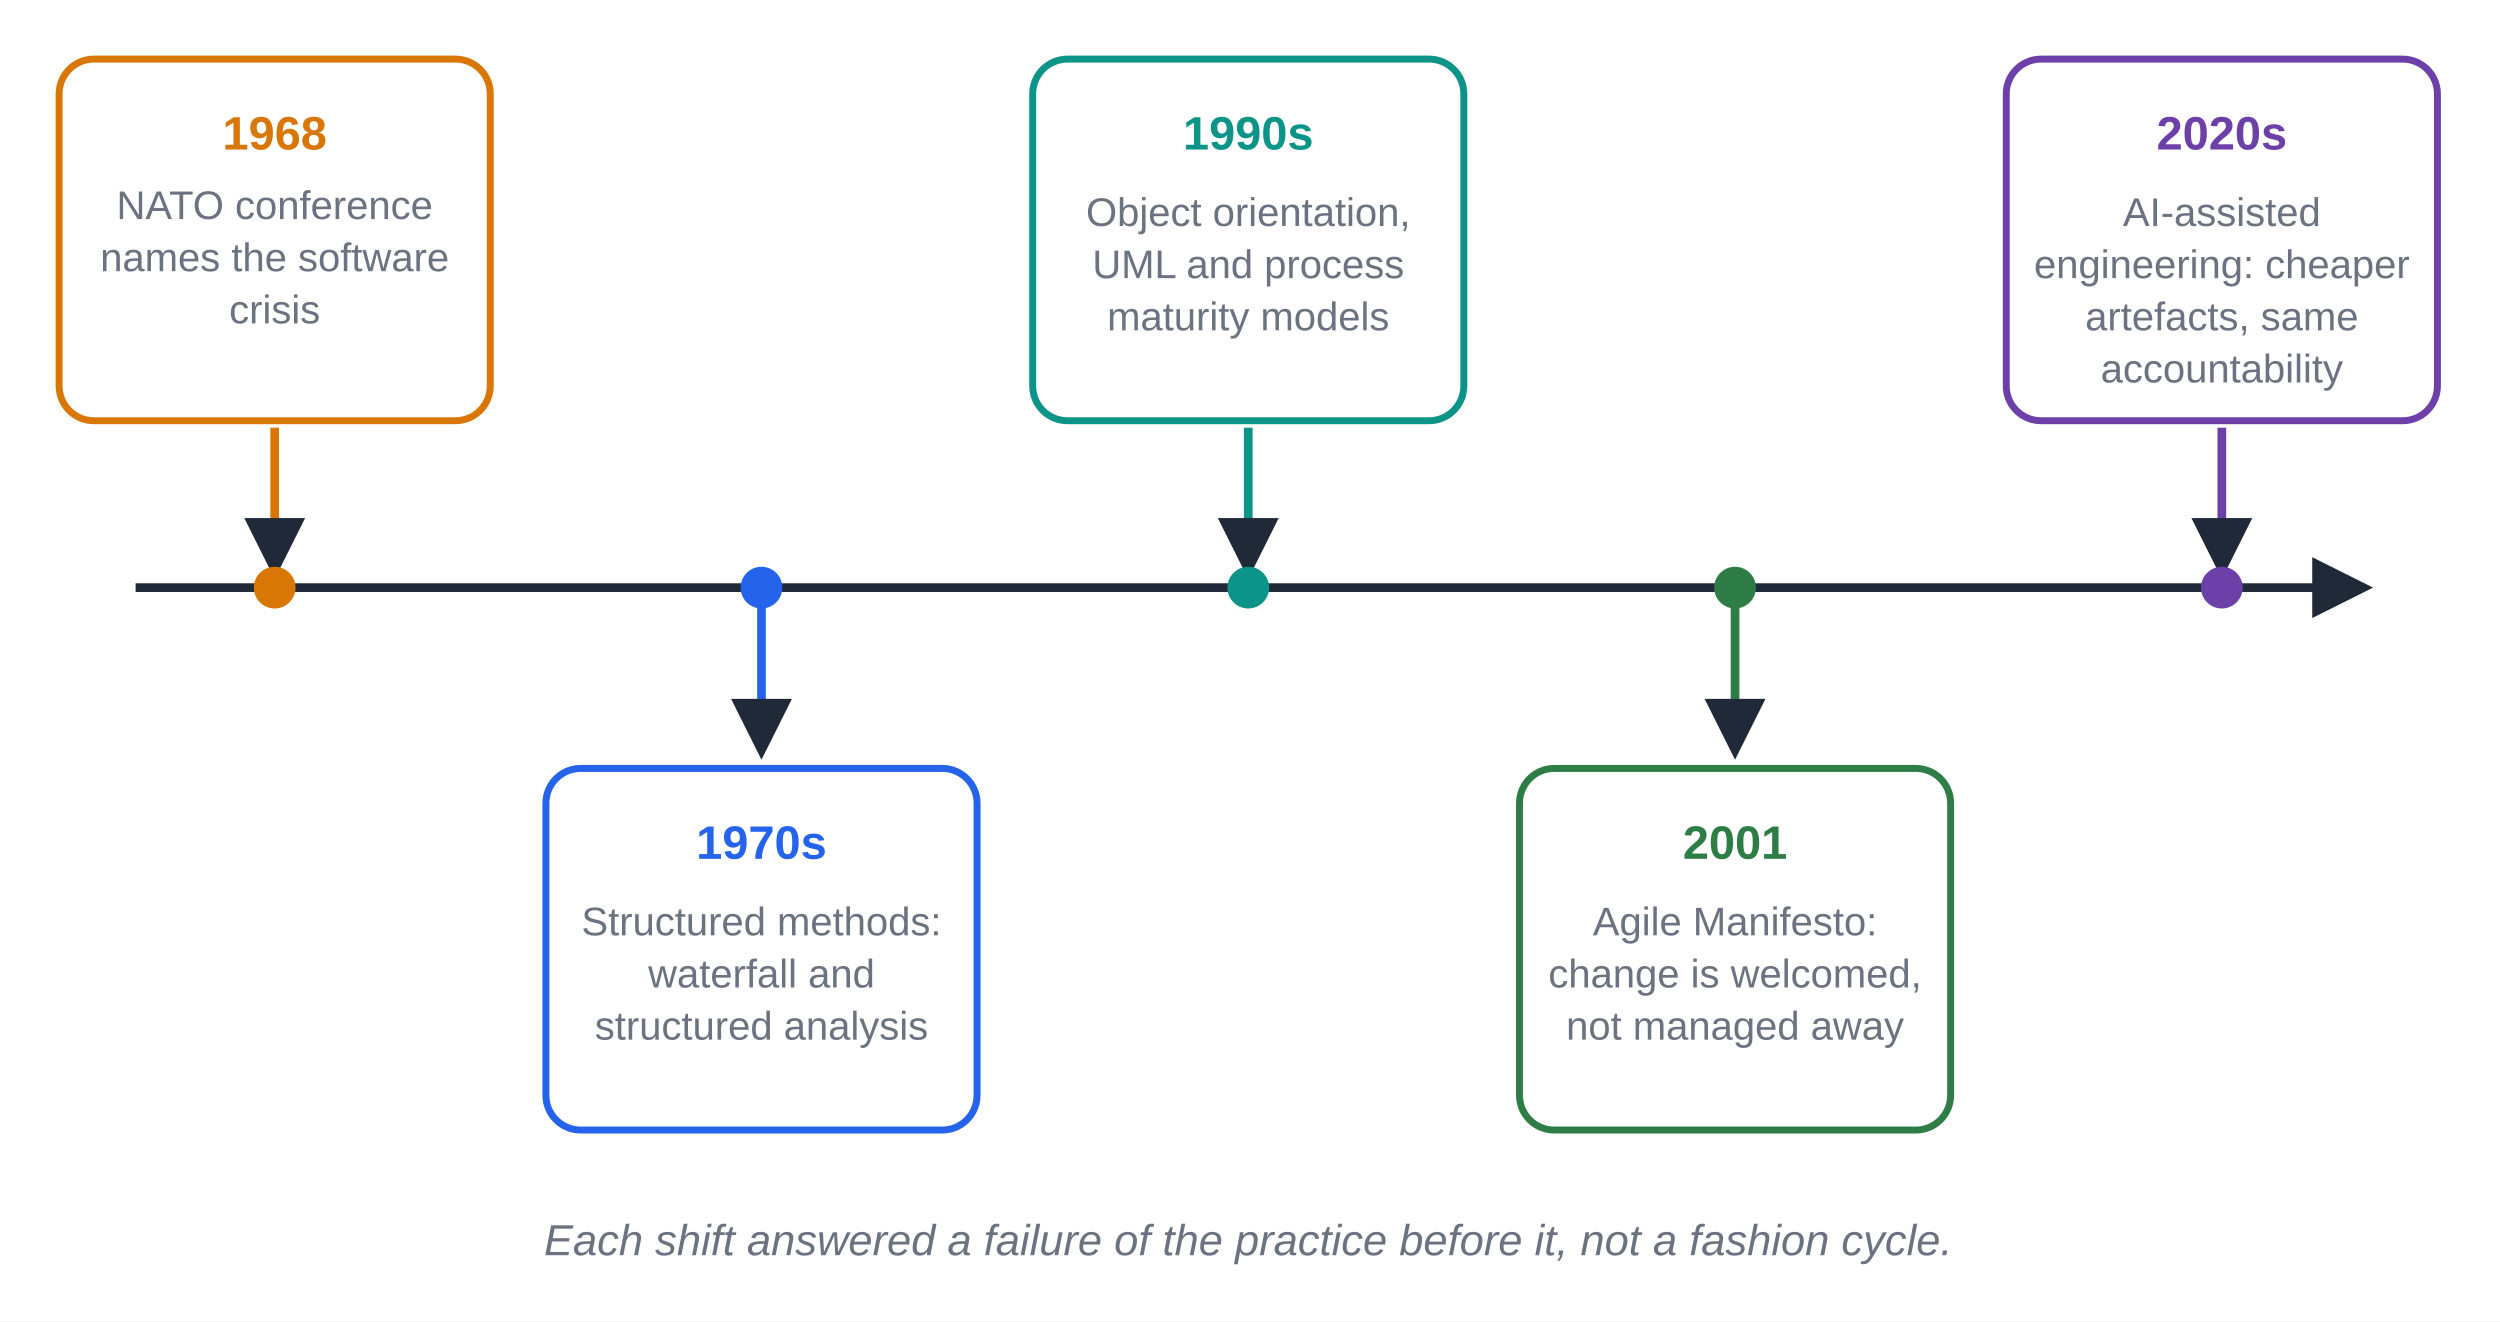
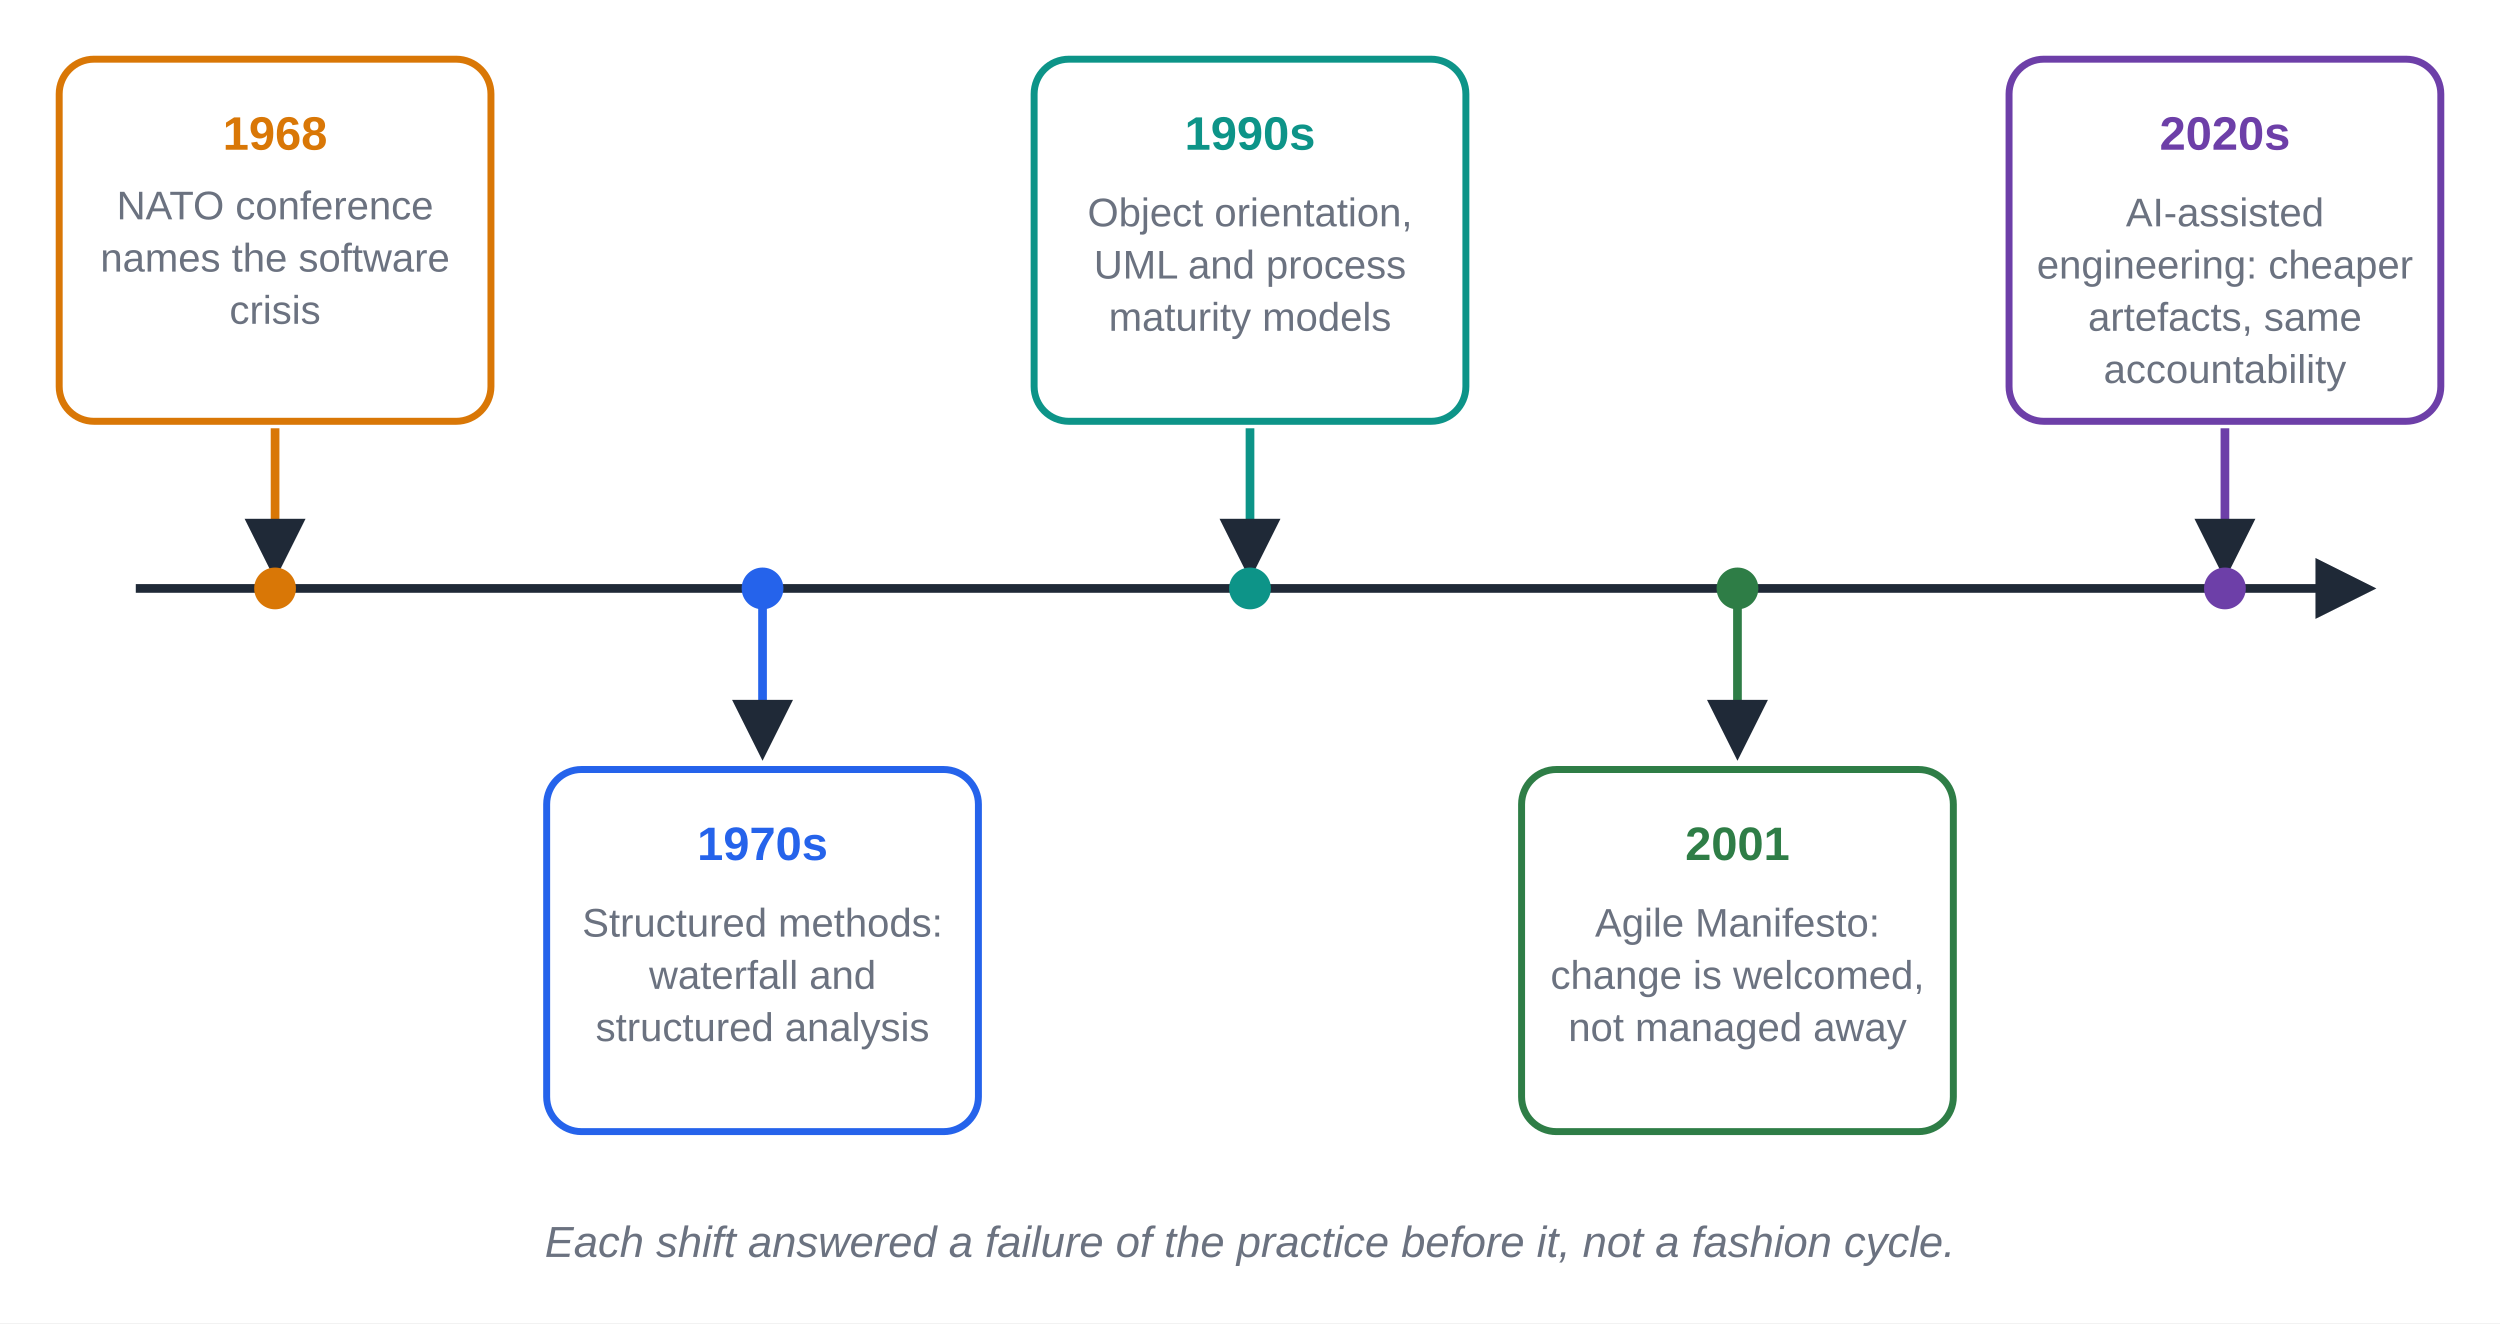
- <svg xmlns="http://www.w3.org/2000/svg" viewBox="21 31 719 380" font-family="Arial">
+ <svg xmlns="http://www.w3.org/2000/svg" viewBox="21 31 718 380" font-family="Arial">
  <defs>
    <marker id="arrB" viewBox="0 0 10 10" refX="8" refY="5" markerWidth="7" markerHeight="7" orient="auto-start-reverse">
      <path d="M0,0 L10,5 L0,10 z" fill="#2563EB" />
    </marker>
    <marker id="arrG" viewBox="0 0 10 10" refX="8" refY="5" markerWidth="7" markerHeight="7" orient="auto-start-reverse">
      <path d="M0,0 L10,5 L0,10 z" fill="#6B7280" />
    </marker>
    <marker id="arrV" viewBox="0 0 10 10" refX="8" refY="5" markerWidth="7" markerHeight="7" orient="auto-start-reverse">
      <path d="M0,0 L10,5 L0,10 z" fill="#6D3FA8" />
    </marker>
    <marker id="arrR" viewBox="0 0 10 10" refX="8" refY="5" markerWidth="7" markerHeight="7" orient="auto-start-reverse">
      <path d="M0,0 L10,5 L0,10 z" fill="#DC2626" />
    </marker>
    <marker id="arrT" viewBox="0 0 10 10" refX="8" refY="5" markerWidth="7" markerHeight="7" orient="auto-start-reverse">
      <path d="M0,0 L10,5 L0,10 z" fill="#0D9488" />
    </marker>
    <marker id="arrK" viewBox="0 0 10 10" refX="8" refY="5" markerWidth="7" markerHeight="7" orient="auto-start-reverse">
      <path d="M0,0 L10,5 L0,10 z" fill="#1F2937" />
    </marker>
    <marker id="arrA" viewBox="0 0 10 10" refX="8" refY="5" markerWidth="7" markerHeight="7" orient="auto-start-reverse">
      <path d="M0,0 L10,5 L0,10 z" fill="#D97706" />
    </marker>
    <marker id="arrGr" viewBox="0 0 10 10" refX="8" refY="5" markerWidth="7" markerHeight="7" orient="auto-start-reverse">
      <path d="M0,0 L10,5 L0,10 z" fill="#2E7D46" />
    </marker>
  </defs>
-   <rect x="21" y="31" width="719" height="380" fill="#FFFFFF" />
+   <rect x="21" y="31" width="718" height="380" fill="#FFFFFF" />
  <line x1="60" y1="200" x2="700" y2="200" stroke="#1F2937" stroke-width="2.5" marker-end="url(#arrK)" />
  <line x1="100" y1="154" x2="100" y2="194" stroke="#D97706" stroke-width="2.5" marker-end="url(#arrK)" />
  <rect x="38" y="48" width="124" height="104" rx="10" fill="#FFFFFF" stroke="#D97706" stroke-width="2" />
  <text x="100" y="74" text-anchor="middle" font-size="13.5" fill="#D97706" font-weight="bold" font-style="normal">1968</text>
  <text x="100" y="94" text-anchor="middle" font-size="11.5" fill="#6B7280" font-weight="normal" font-style="normal">NATO conference</text>
  <text x="100" y="109" text-anchor="middle" font-size="11.5" fill="#6B7280" font-weight="normal" font-style="normal">names the software</text>
  <text x="100" y="124" text-anchor="middle" font-size="11.5" fill="#6B7280" font-weight="normal" font-style="normal">crisis</text>
  <circle cx="100" cy="200" r="6" fill="#D97706" />
  <line x1="240" y1="200" x2="240" y2="246" stroke="#2563EB" stroke-width="2.5" marker-end="url(#arrK)" />
  <rect x="178" y="252" width="124" height="104" rx="10" fill="#FFFFFF" stroke="#2563EB" stroke-width="2" />
  <text x="240" y="278" text-anchor="middle" font-size="13.5" fill="#2563EB" font-weight="bold" font-style="normal">1970s</text>
  <text x="240" y="300" text-anchor="middle" font-size="11.5" fill="#6B7280" font-weight="normal" font-style="normal">Structured methods:</text>
  <text x="240" y="315" text-anchor="middle" font-size="11.5" fill="#6B7280" font-weight="normal" font-style="normal">waterfall and</text>
  <text x="240" y="330" text-anchor="middle" font-size="11.5" fill="#6B7280" font-weight="normal" font-style="normal">structured analysis</text>
  <circle cx="240" cy="200" r="6" fill="#2563EB" />
  <line x1="380" y1="154" x2="380" y2="194" stroke="#0D9488" stroke-width="2.5" marker-end="url(#arrK)" />
  <rect x="318" y="48" width="124" height="104" rx="10" fill="#FFFFFF" stroke="#0D9488" stroke-width="2" />
  <text x="380" y="74" text-anchor="middle" font-size="13.5" fill="#0D9488" font-weight="bold" font-style="normal">1990s</text>
  <text x="380" y="96" text-anchor="middle" font-size="11.5" fill="#6B7280" font-weight="normal" font-style="normal">Object orientation,</text>
  <text x="380" y="111" text-anchor="middle" font-size="11.5" fill="#6B7280" font-weight="normal" font-style="normal">UML and process</text>
  <text x="380" y="126" text-anchor="middle" font-size="11.5" fill="#6B7280" font-weight="normal" font-style="normal">maturity models</text>
  <circle cx="380" cy="200" r="6" fill="#0D9488" />
  <line x1="520" y1="200" x2="520" y2="246" stroke="#2E7D46" stroke-width="2.5" marker-end="url(#arrK)" />
  <rect x="458" y="252" width="124" height="104" rx="10" fill="#FFFFFF" stroke="#2E7D46" stroke-width="2" />
  <text x="520" y="278" text-anchor="middle" font-size="13.5" fill="#2E7D46" font-weight="bold" font-style="normal">2001</text>
  <text x="520" y="300" text-anchor="middle" font-size="11.5" fill="#6B7280" font-weight="normal" font-style="normal">Agile Manifesto:</text>
  <text x="520" y="315" text-anchor="middle" font-size="11.5" fill="#6B7280" font-weight="normal" font-style="normal">change is welcomed,</text>
  <text x="520" y="330" text-anchor="middle" font-size="11.5" fill="#6B7280" font-weight="normal" font-style="normal">not managed away</text>
  <circle cx="520" cy="200" r="6" fill="#2E7D46" />
  <line x1="660" y1="154" x2="660" y2="194" stroke="#6D3FA8" stroke-width="2.5" marker-end="url(#arrK)" />
  <rect x="598" y="48" width="124" height="104" rx="10" fill="#FFFFFF" stroke="#6D3FA8" stroke-width="2" />
  <text x="660" y="74" text-anchor="middle" font-size="13.5" fill="#6D3FA8" font-weight="bold" font-style="normal">2020s</text>
  <text x="660" y="96" text-anchor="middle" font-size="11.5" fill="#6B7280" font-weight="normal" font-style="normal">AI-assisted</text>
  <text x="660" y="111" text-anchor="middle" font-size="11.5" fill="#6B7280" font-weight="normal" font-style="normal">engineering: cheaper</text>
  <text x="660" y="126" text-anchor="middle" font-size="11.5" fill="#6B7280" font-weight="normal" font-style="normal">artefacts, same</text>
  <text x="660" y="141" text-anchor="middle" font-size="11.5" fill="#6B7280" font-weight="normal" font-style="normal">accountability</text>
  <circle cx="660" cy="200" r="6" fill="#6D3FA8" />
  <text x="380" y="392" text-anchor="middle" font-size="12.5" fill="#6B7280" font-weight="normal" font-style="italic">Each shift answered a failure of the practice before it, not a fashion cycle.</text>
</svg>
